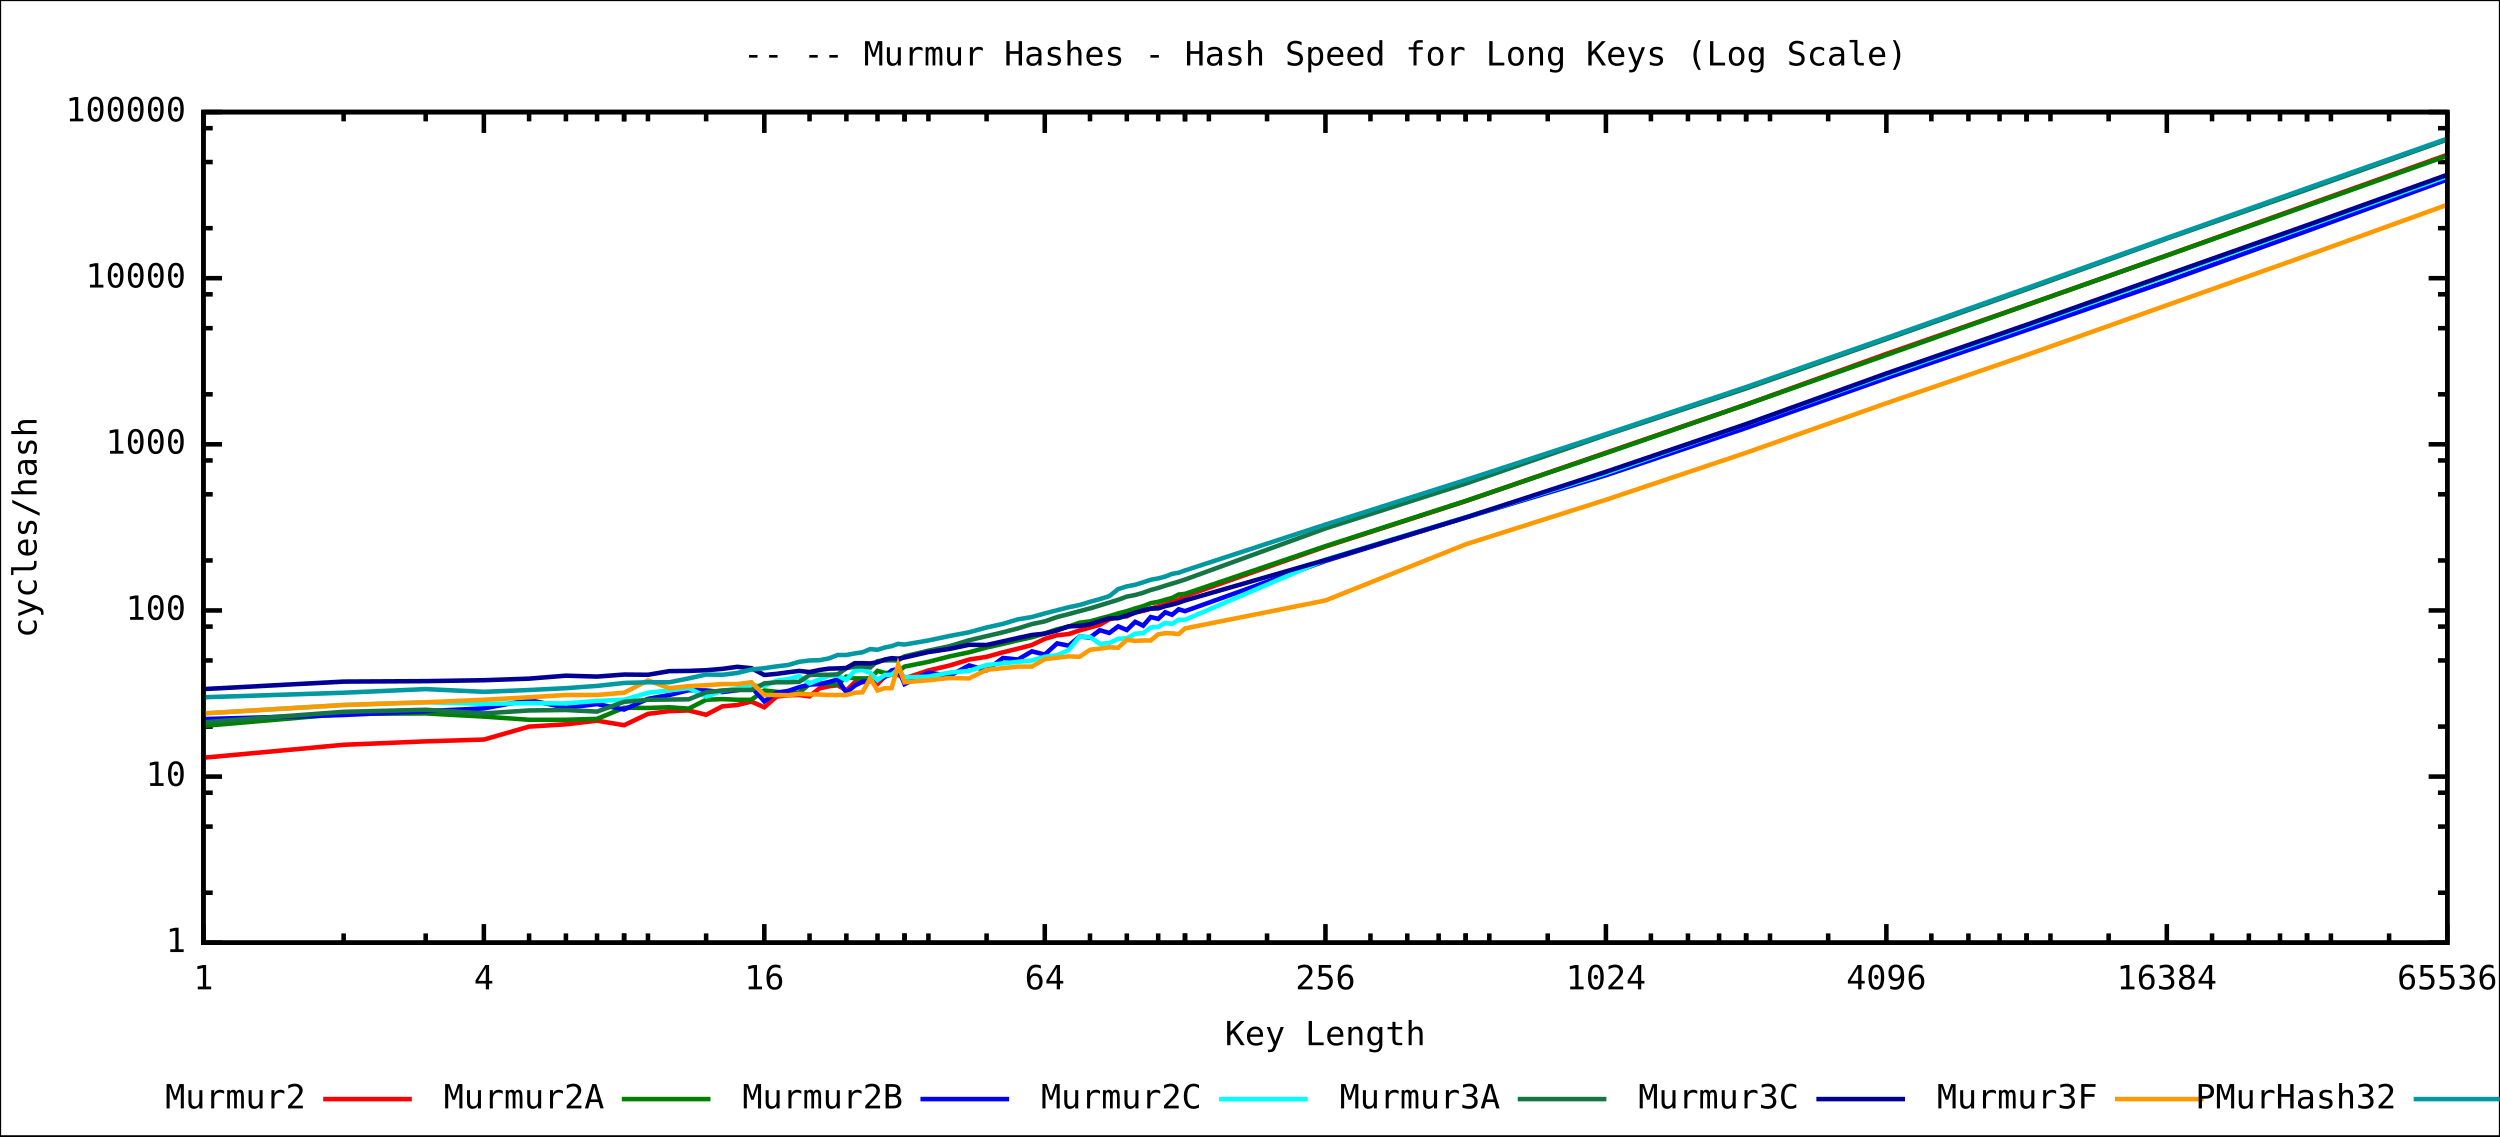
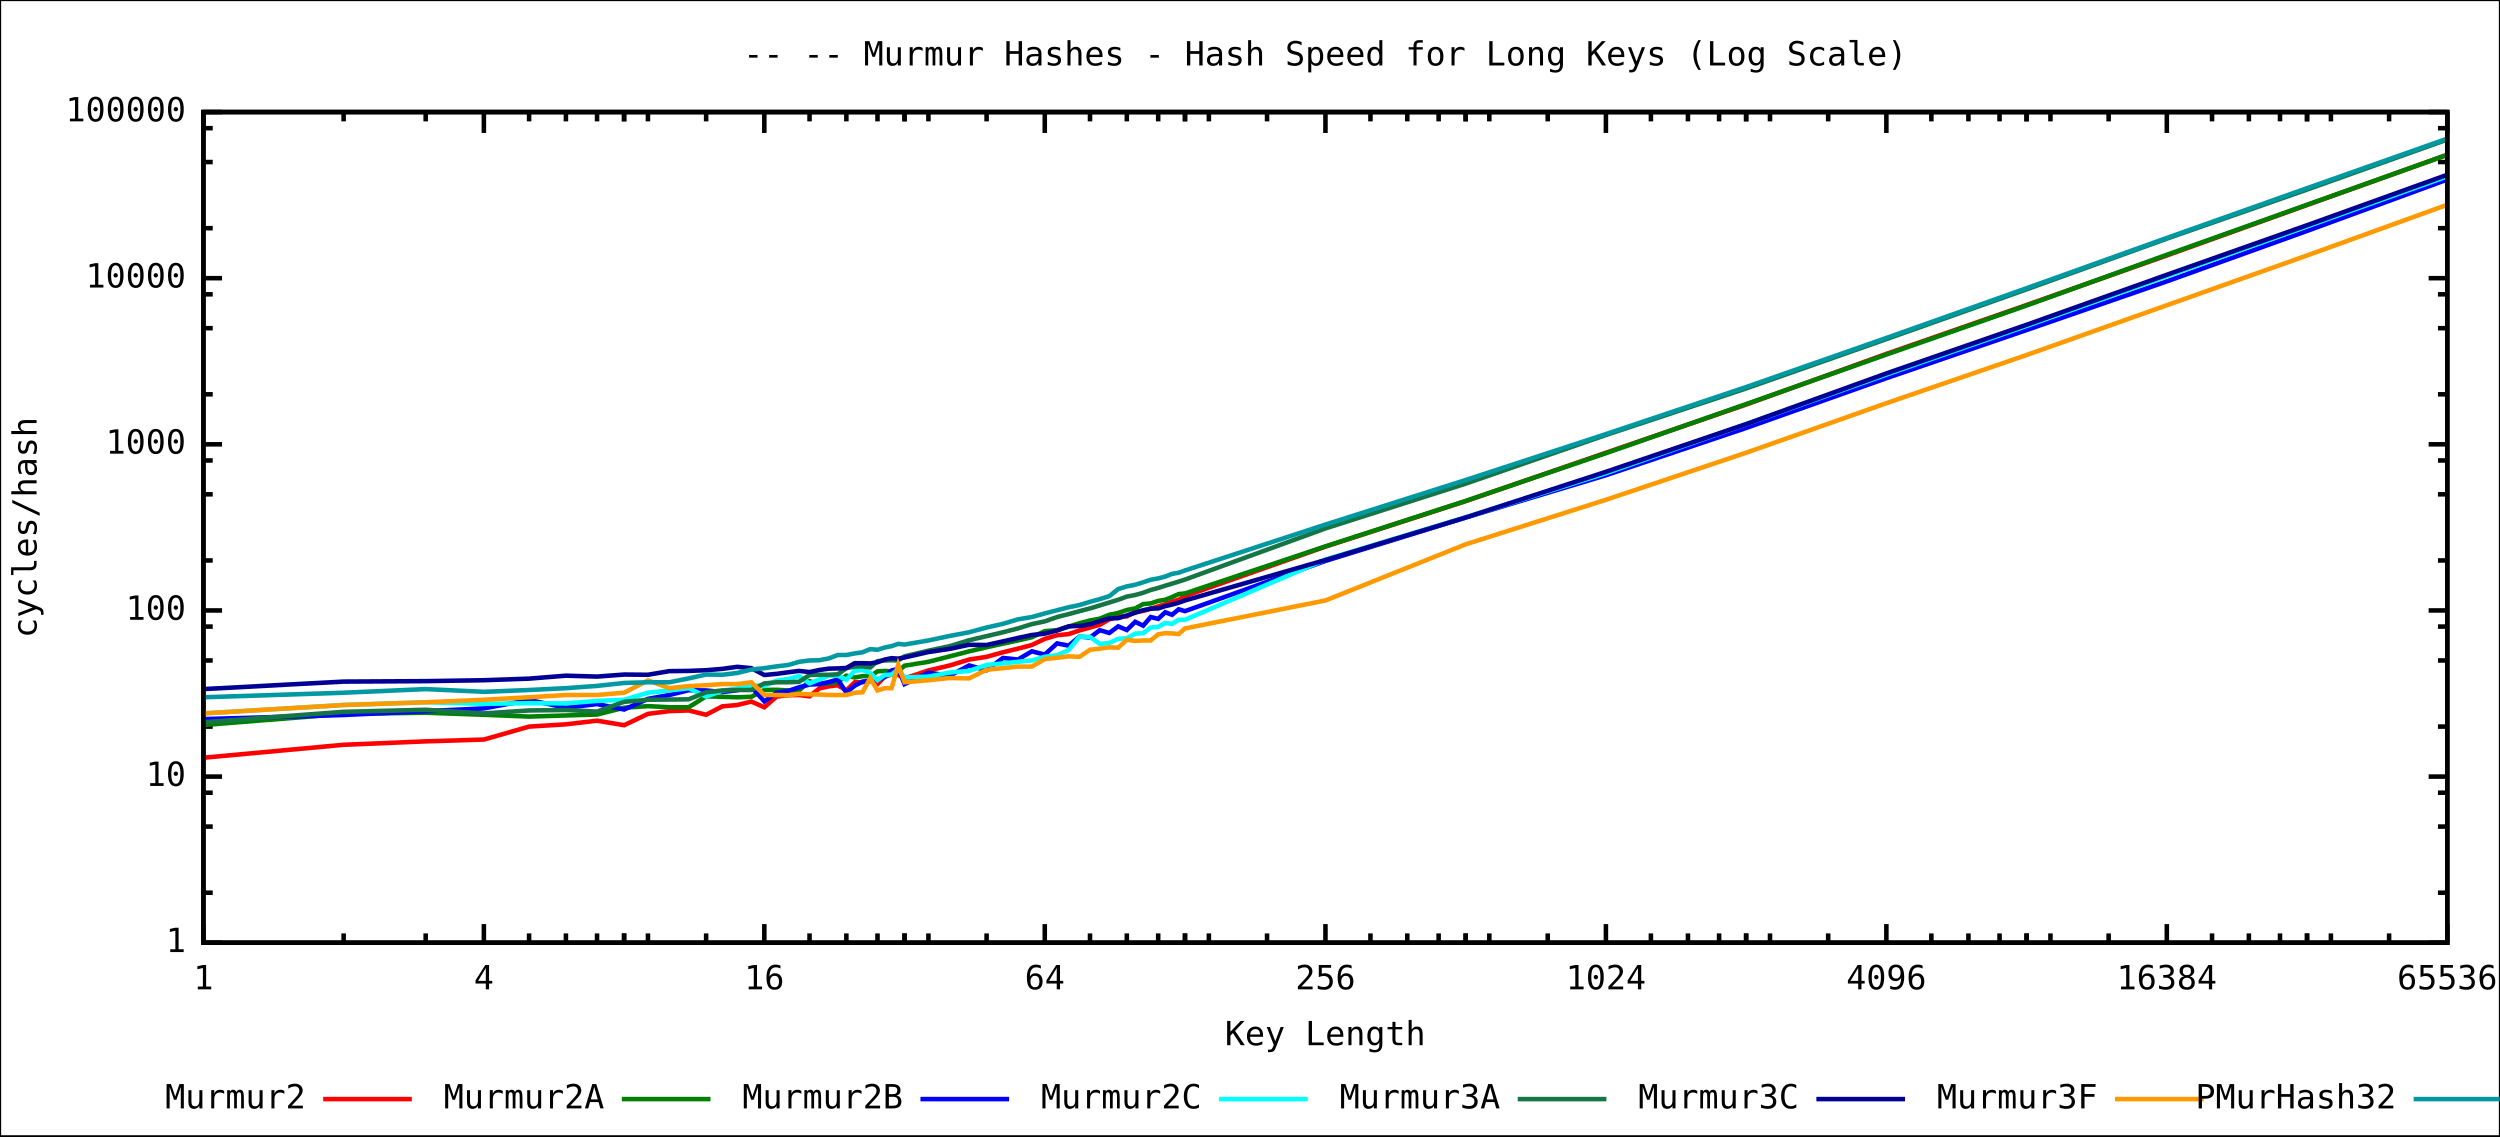
<svg xmlns="http://www.w3.org/2000/svg" xmlns:xlink="http://www.w3.org/1999/xlink" width="1100" height="500" viewBox="0 0 1100 500">
  <rect x="0" y="0" width="1100" height="500" fill="#ffffff" stroke="black" stroke-width="1" />
  <g id="gnuplot_canvas">
    <defs>
      <circle id="gpDot" r="0.5" stroke-width="0.5" />
      <path id="gpPt0" stroke-width="0.244" stroke="currentColor" d="M-1,0 h2 M0,-1 v2" />
      <path id="gpPt1" stroke-width="0.244" stroke="currentColor" d="M-1,-1 L1,1 M1,-1 L-1,1" />
      <path id="gpPt2" stroke-width="0.244" stroke="currentColor" d="M-1,0 L1,0 M0,-1 L0,1 M-1,-1 L1,1 M-1,1 L1,-1" />
      <rect id="gpPt3" stroke-width="0.244" stroke="currentColor" x="-1" y="-1" width="2" height="2" />
      <rect id="gpPt4" stroke-width="0.244" stroke="currentColor" fill="currentColor" x="-1" y="-1" width="2" height="2" />
      <circle id="gpPt5" stroke-width="0.244" stroke="currentColor" cx="0" cy="0" r="1" />
      <use xlink:href="#gpPt5" id="gpPt6" fill="currentColor" stroke="none" />
      <path id="gpPt7" stroke-width="0.244" stroke="currentColor" d="M0,-1.33 L-1.33,0.67 L1.33,0.67 z" />
      <use xlink:href="#gpPt7" id="gpPt8" fill="currentColor" stroke="none" />
      <use xlink:href="#gpPt7" id="gpPt9" stroke="currentColor" transform="rotate(180)" />
      <use xlink:href="#gpPt9" id="gpPt10" fill="currentColor" stroke="none" />
      <use xlink:href="#gpPt3" id="gpPt11" stroke="currentColor" transform="rotate(45)" />
      <use xlink:href="#gpPt11" id="gpPt12" fill="currentColor" stroke="none" />
    </defs>
    <g style="fill:none; color:white; stroke:black; stroke-width:2.00; stroke-linecap:butt; stroke-linejoin:miter">
</g>
    <g style="fill:none; color:black; stroke:currentColor; stroke-width:2.00; stroke-linecap:butt; stroke-linejoin:miter">
      <path stroke="black" d="M89.5,414.8 L97.7,414.8 M1076.8,414.8 L1068.6,414.8  h0.01" />
      <g transform="translate(81.8,418.9)" style="stroke:none; fill:black; font-family:mono; font-size:11.00pt; text-anchor:end">
        <text> 1</text>
      </g>
      <path stroke="black" d="M89.5,392.8 L93.6,392.8 M1076.8,392.8 L1072.7,392.8 M89.5,363.7 L93.6,363.7 M1076.8,363.7 L1072.7,363.7    M89.5,348.8 L93.6,348.8 M1076.8,348.8 L1072.7,348.8 M89.5,341.7 L97.7,341.7 M1076.8,341.7 L1068.6,341.7     h0.01" />
      <g transform="translate(81.8,345.8)" style="stroke:none; fill:black; font-family:mono; font-size:11.00pt; text-anchor:end">
        <text> 10</text>
      </g>
      <path stroke="black" d="M89.5,319.7 L93.6,319.7 M1076.8,319.7 L1072.7,319.7 M89.5,290.6 L93.6,290.6 M1076.8,290.6 L1072.7,290.6    M89.5,275.7 L93.6,275.7 M1076.8,275.7 L1072.7,275.7 M89.5,268.6 L97.7,268.6 M1076.8,268.6 L1068.6,268.6     h0.01" />
      <g transform="translate(81.8,272.7)" style="stroke:none; fill:black; font-family:mono; font-size:11.00pt; text-anchor:end">
        <text> 100</text>
      </g>
      <path stroke="black" d="M89.5,246.6 L93.6,246.6 M1076.8,246.6 L1072.7,246.6 M89.5,217.5 L93.6,217.5 M1076.8,217.5 L1072.7,217.5    M89.5,202.6 L93.6,202.6 M1076.8,202.6 L1072.7,202.6 M89.5,195.5 L97.7,195.5 M1076.8,195.5 L1068.6,195.5     h0.01" />
      <g transform="translate(81.8,199.6)" style="stroke:none; fill:black; font-family:mono; font-size:11.00pt; text-anchor:end">
        <text> 1000</text>
      </g>
      <path stroke="black" d="M89.5,173.5 L93.6,173.5 M1076.8,173.5 L1072.7,173.5 M89.5,144.4 L93.6,144.4 M1076.8,144.4 L1072.7,144.4    M89.5,129.5 L93.6,129.5 M1076.8,129.5 L1072.7,129.5 M89.5,122.4 L97.7,122.4 M1076.8,122.4 L1068.6,122.4     h0.01" />
      <g transform="translate(81.8,126.5)" style="stroke:none; fill:black; font-family:mono; font-size:11.00pt; text-anchor:end">
        <text> 10000</text>
      </g>
      <path stroke="black" d="M89.5,100.4 L93.6,100.4 M1076.8,100.4 L1072.7,100.4 M89.5,71.3 L93.6,71.3 M1076.8,71.3 L1072.7,71.3    M89.5,56.4 L93.6,56.4 M1076.8,56.4 L1072.7,56.4 M89.5,49.3 L97.7,49.3 M1076.8,49.3 L1068.6,49.3     h0.01" />
      <g transform="translate(81.8,53.4)" style="stroke:none; fill:black; font-family:mono; font-size:11.00pt; text-anchor:end">
        <text> 100000</text>
      </g>
      <path stroke="black" d="M89.5,414.8 L89.5,406.6 M89.5,49.3 L89.5,57.5  h0.01" />
      <g transform="translate(89.5,435.3)" style="stroke:none; fill:black; font-family:mono; font-size:11.00pt; text-anchor:middle">
        <text> 1</text>
      </g>
      <path stroke="black" d="M151.2,414.8 L151.2,410.7 M151.2,49.3 L151.2,53.4 M187.3,414.8 L187.3,410.7 M187.3,49.3 L187.3,53.4    M212.9,414.8 L212.9,410.7 M212.9,49.3 L212.9,53.4 M232.8,414.8 L232.8,410.7 M232.8,49.3 L232.8,53.4    M249.0,414.8 L249.0,410.7 M249.0,49.3 L249.0,53.4 M262.7,414.8 L262.7,410.7 M262.7,49.3 L262.7,53.4    M274.6,414.8 L274.6,410.7 M274.6,49.3 L274.6,53.4 M285.1,414.8 L285.1,410.7 M285.1,49.3 L285.1,53.4    M212.9,414.8 L212.9,406.6 M212.9,49.3 L212.9,57.5  h0.01" />
      <g transform="translate(212.9,435.3)" style="stroke:none; fill:black; font-family:mono; font-size:11.00pt; text-anchor:middle">
        <text> 4</text>
      </g>
      <path stroke="black" d="M274.6,414.8 L274.6,410.7 M274.6,49.3 L274.6,53.4 M310.7,414.8 L310.7,410.7 M310.7,49.3 L310.7,53.4    M336.3,414.8 L336.3,410.7 M336.3,49.3 L336.3,53.4 M356.2,414.8 L356.2,410.7 M356.2,49.3 L356.2,53.4    M372.4,414.8 L372.4,410.7 M372.4,49.3 L372.4,53.4 M386.1,414.8 L386.1,410.7 M386.1,49.3 L386.1,53.4    M398.0,414.8 L398.0,410.7 M398.0,49.3 L398.0,53.4 M408.5,414.8 L408.5,410.7 M408.5,49.3 L408.5,53.4    M336.3,414.8 L336.3,406.6 M336.3,49.3 L336.3,57.5  h0.01" />
      <g transform="translate(336.3,435.3)" style="stroke:none; fill:black; font-family:mono; font-size:11.00pt; text-anchor:middle">
        <text> 16</text>
      </g>
      <path stroke="black" d="M398.0,414.8 L398.0,410.7 M398.0,49.3 L398.0,53.4 M434.1,414.8 L434.1,410.7 M434.1,49.3 L434.1,53.4    M459.7,414.8 L459.7,410.7 M459.7,49.3 L459.7,53.4 M479.6,414.8 L479.6,410.7 M479.6,49.3 L479.6,53.4    M495.8,414.8 L495.8,410.7 M495.8,49.3 L495.8,53.4 M509.6,414.8 L509.6,410.7 M509.6,49.3 L509.6,53.4    M521.4,414.8 L521.4,410.7 M521.4,49.3 L521.4,53.4 M531.9,414.8 L531.9,410.7 M531.9,49.3 L531.9,53.4    M459.7,414.8 L459.7,406.6 M459.7,49.3 L459.7,57.5  h0.01" />
      <g transform="translate(459.7,435.3)" style="stroke:none; fill:black; font-family:mono; font-size:11.00pt; text-anchor:middle">
        <text> 64</text>
      </g>
      <path stroke="black" d="M521.4,414.8 L521.4,410.7 M521.4,49.3 L521.4,53.4 M557.5,414.8 L557.5,410.7 M557.5,49.3 L557.5,53.4    M583.2,414.8 L583.2,410.7 M583.2,49.3 L583.2,53.4 M603.0,414.8 L603.0,410.7 M603.0,49.3 L603.0,53.4    M619.2,414.8 L619.2,410.7 M619.2,49.3 L619.2,53.4 M633.0,414.8 L633.0,410.7 M633.0,49.3 L633.0,53.4    M644.9,414.8 L644.9,410.7 M644.9,49.3 L644.9,53.4 M655.3,414.8 L655.3,410.7 M655.3,49.3 L655.3,53.4    M583.2,414.8 L583.2,406.6 M583.2,49.3 L583.2,57.5  h0.01" />
      <g transform="translate(583.2,435.3)" style="stroke:none; fill:black; font-family:mono; font-size:11.00pt; text-anchor:middle">
        <text> 256</text>
      </g>
      <path stroke="black" d="M644.9,414.8 L644.9,410.7 M644.9,49.3 L644.9,53.4 M681.0,414.8 L681.0,410.7 M681.0,49.3 L681.0,53.4    M706.6,414.8 L706.6,410.7 M706.6,49.3 L706.6,53.4 M726.4,414.8 L726.4,410.7 M726.4,49.3 L726.4,53.4    M742.7,414.8 L742.7,410.7 M742.7,49.3 L742.7,53.4 M756.4,414.8 L756.4,410.7 M756.4,49.3 L756.4,53.4    M768.3,414.8 L768.3,410.7 M768.3,49.3 L768.3,53.4 M778.8,414.8 L778.8,410.7 M778.8,49.3 L778.8,53.4    M706.6,414.8 L706.6,406.6 M706.6,49.3 L706.6,57.5  h0.01" />
      <g transform="translate(706.6,435.3)" style="stroke:none; fill:black; font-family:mono; font-size:11.00pt; text-anchor:middle">
        <text> 1024</text>
      </g>
      <path stroke="black" d="M768.3,414.8 L768.3,410.7 M768.3,49.3 L768.3,53.4 M804.4,414.8 L804.4,410.7 M804.4,49.3 L804.4,53.4    M830.0,414.8 L830.0,410.7 M830.0,49.3 L830.0,53.4 M849.8,414.8 L849.8,410.7 M849.8,49.3 L849.8,53.4    M866.1,414.8 L866.1,410.7 M866.1,49.3 L866.1,53.4 M879.8,414.8 L879.8,410.7 M879.8,49.3 L879.8,53.4    M891.7,414.8 L891.7,410.7 M891.7,49.3 L891.7,53.4 M902.2,414.8 L902.2,410.7 M902.2,49.3 L902.2,53.4    M830.0,414.8 L830.0,406.6 M830.0,49.3 L830.0,57.5  h0.01" />
      <g transform="translate(830.0,435.3)" style="stroke:none; fill:black; font-family:mono; font-size:11.00pt; text-anchor:middle">
        <text> 4096</text>
      </g>
      <path stroke="black" d="M891.7,414.8 L891.7,410.7 M891.7,49.3 L891.7,53.4 M927.8,414.8 L927.8,410.7 M927.8,49.3 L927.8,53.4    M953.4,414.8 L953.4,410.7 M953.4,49.3 L953.4,53.4 M973.3,414.8 L973.3,410.7 M973.3,49.3 L973.3,53.4    M989.5,414.8 L989.5,410.7 M989.5,49.3 L989.5,53.4 M1003.2,414.8 L1003.2,410.7 M1003.2,49.3 L1003.2,53.4    M1015.1,414.8 L1015.1,410.7 M1015.1,49.3 L1015.1,53.4 M1025.6,414.8 L1025.6,410.7 M1025.6,49.3 L1025.6,53.4    M953.4,414.8 L953.4,406.6 M953.4,49.3 L953.4,57.5  h0.01" />
      <g transform="translate(953.4,435.3)" style="stroke:none; fill:black; font-family:mono; font-size:11.00pt; text-anchor:middle">
        <text> 16384</text>
      </g>
      <path stroke="black" d="M1015.1,414.8 L1015.1,410.7 M1015.1,49.3 L1015.1,53.4 M1051.2,414.8 L1051.2,410.7 M1051.2,49.3 L1051.2,53.4    M1076.8,414.8 L1076.8,410.7 M1076.8,49.3 L1076.8,53.4 M1076.8,414.8 L1076.8,406.6 M1076.8,49.3 L1076.8,57.5     h0.01" />
      <g transform="translate(1076.8,435.3)" style="stroke:none; fill:black; font-family:mono; font-size:11.00pt; text-anchor:middle">
        <text> 65536</text>
      </g>
      <path stroke="black" d="M89.5,49.3 L89.5,414.8 L1076.8,414.8 L1076.8,49.3 L89.5,49.3 Z  h0.01" />
      <g transform="translate(16.1,232.1) rotate(270)" style="stroke:none; fill:black; font-family:mono; font-size:11.00pt; text-anchor:middle">
        <text>cycles/hash</text>
      </g>
      <g transform="translate(583.1,459.9)" style="stroke:none; fill:black; font-family:mono; font-size:11.00pt; text-anchor:middle">
        <text>Key Length</text>
      </g>
      <g transform="translate(583.1,28.8)" style="stroke:none; fill:black; font-family:mono; font-size:11.00pt; text-anchor:middle">
        <text>
          <a href="Murmur_Hashes.short.svg">--</a>
          <a href="Murmur_Hashes.medium.svg">--</a> Murmur Hashes - Hash Speed for Long Keys (Log Scale)</text>
      </g>
    </g>
    <g id="Murmur2">
      <g style="fill:none; color:red; stroke:currentColor; stroke-width:2.00; stroke-linecap:butt; stroke-linejoin:miter">
        <g visibility="visible">
          <g transform="translate(134.5,487.7)" style="stroke:none; fill:black; font-family:mono; font-size:11.00pt; text-anchor:end">
            <text>Murmur2</text>
          </g>
          <path d="M142.2,483.6 L181.2,483.6  h0.01" />
        </g>
        <path d="M89.5,333.4 L151.2,327.7 L187.3,326.2 L212.9,325.4 L232.8,319.7 L249.0,318.7 L262.7,317.1 L274.6,319.1    L285.1,314.1 L294.5,312.9 L303.0,312.6 L310.7,314.5 L317.8,310.8 L324.4,310.2 L330.6,308.7 L336.3,311.2    L341.7,306.5 L346.8,305.9 L351.6,305.8 L356.2,306.4 L360.5,302.9 L364.7,302.0 L368.6,301.5 L372.4,303.8    L376.1,300.2 L379.5,300.2 L382.9,299.3 L386.1,301.0 L389.3,297.7 L392.3,296.8 L395.2,296.9 L398.0,298.5    L408.5,295.0 L417.9,292.8 L426.4,290.2 L434.1,289.0 L441.3,287.0 L447.9,285.4 L454.0,283.8 L459.7,281.1    L465.1,279.5 L470.2,279.0 L475.0,277.4 L479.6,276.1 L483.9,274.9 L488.1,272.5 L492.0,271.3 L495.8,271.2    L499.5,269.3 L503.0,268.8 L506.3,267.8 L509.6,266.8 L512.7,265.9 L515.7,264.7 L518.6,263.9 L521.4,262.3    L583.2,240.5 L644.9,220.5 L706.6,199.2 L768.3,178.0 L830.0,155.7 L891.7,134.2 L953.4,112.4 L1015.1,90.2    L1076.8,68.1  h0.01" />
      </g>
    </g>
    <g id="Murmur2A">
      <g style="fill:none; color:green; stroke:currentColor; stroke-width:2.00; stroke-linecap:butt; stroke-linejoin:miter">
        <g visibility="visible">
          <g transform="translate(265.9,487.7)" style="stroke:none; fill:black; font-family:mono; font-size:11.00pt; text-anchor:end">
            <text>Murmur2A</text>
          </g>
          <path d="M273.6,483.6 L312.6,483.6  h0.01" />
        </g>
-         <path d="M89.5,319.4 L151.2,314.1 L187.3,313.9 L212.9,315.3 L232.8,316.7 L249.0,316.7 L262.7,316.3 L274.6,311.4    L285.1,311.5 L294.5,311.2 L303.0,311.8 L310.7,307.9 L317.8,307.6 L324.4,307.9 L330.6,307.9 L336.3,303.8    L341.7,304.4 L346.8,304.8 L351.6,304.8 L356.2,301.0 L360.5,300.7 L364.7,301.0 L368.6,301.3 L372.4,297.7    L376.1,298.5 L379.5,298.5 L382.9,298.5 L386.1,295.2 L389.3,296.1 L392.3,296.1 L395.2,295.5 L398.0,293.3    L408.5,291.2 L417.9,288.8 L426.4,287.0 L434.1,284.9 L441.3,283.3 L447.9,281.7 L454.0,280.4 L459.7,278.7    L465.1,276.9 L470.2,275.7 L475.0,274.0 L479.6,273.4 L483.9,272.2 L488.1,271.1 L492.0,269.9 L495.8,268.9    L499.5,267.7 L503.0,266.7 L506.3,265.4 L509.6,264.8 L512.7,263.9 L515.7,263.1 L518.6,261.6 L521.4,261.3    L583.2,240.3 L644.9,220.4 L706.6,199.4 L768.3,178.0 L830.0,156.2 L891.7,134.2 L953.4,112.4 L1015.1,90.5    L1076.8,68.5  h0.01" />
+         <path d="M89.5,319.0 L151.2,314.1 L187.3,313.6 L212.9,314.5 L232.8,315.3 L249.0,314.8 L262.7,314.4 L274.6,311.4    L285.1,310.7 L294.5,311.2 L303.0,311.2 L310.7,306.4 L317.8,306.6 L324.4,306.8 L330.6,306.6 L336.3,303.6    L341.7,303.5 L346.8,303.8 L351.6,303.8 L356.2,299.7 L360.5,301.0 L364.7,300.6 L368.6,300.2 L372.4,297.3    L376.1,298.1 L379.5,297.5 L382.9,297.5 L386.1,295.4 L389.3,295.2 L392.3,295.4 L395.2,295.4 L398.0,292.9    L408.5,291.2 L417.9,288.8 L426.4,286.6 L434.1,284.8 L441.3,283.2 L447.9,281.8 L454.0,280.4 L459.7,277.7    L465.1,277.3 L470.2,275.7 L475.0,274.2 L479.6,273.0 L483.9,272.2 L488.1,270.5 L492.0,269.7 L495.8,268.4    L499.5,267.7 L503.0,265.8 L506.3,265.5 L509.6,264.4 L512.7,263.9 L515.7,262.7 L518.6,261.4 L521.4,261.1    L583.2,240.4 L644.9,220.4 L706.6,199.4 L768.3,177.8 L830.0,156.0 L891.7,134.4 L953.4,112.1 L1015.1,90.1    L1076.8,68.1  h0.01" />
      </g>
    </g>
    <g id="Murmur2B">
      <g style="fill:none; color:blue; stroke:currentColor; stroke-width:2.00; stroke-linecap:butt; stroke-linejoin:miter">
        <g visibility="visible">
          <g transform="translate(397.3,487.7)" style="stroke:none; fill:black; font-family:mono; font-size:11.00pt; text-anchor:end">
            <text>Murmur2B</text>
          </g>
          <path d="M405.0,483.6 L444.0,483.6  h0.01" />
        </g>
        <path d="M89.5,316.4 L151.2,314.6 L187.3,312.9 L212.9,311.7 L232.8,308.0 L249.0,311.4 L262.7,309.8 L274.6,312.2    L285.1,307.5 L294.5,305.8 L303.0,303.7 L310.7,303.8 L317.8,304.5 L324.4,303.7 L330.6,302.3 L336.3,308.6    L341.7,304.8 L346.8,304.0 L351.6,302.4 L356.2,301.2 L360.5,301.0 L364.7,300.1 L368.6,299.0 L372.4,304.7    L376.1,301.7 L379.5,299.9 L382.9,299.7 L386.1,299.2 L389.3,297.9 L392.3,295.0 L395.2,294.3 L398.0,301.0    L408.5,296.0 L417.9,297.3 L426.4,292.8 L434.1,294.9 L441.3,289.5 L447.9,290.2 L454.0,286.6 L459.7,288.0    L465.1,283.1 L470.2,284.1 L475.0,280.1 L479.6,280.5 L483.9,277.3 L488.1,278.5 L492.0,275.6 L495.8,277.2    L499.5,273.6 L503.0,275.3 L506.3,271.5 L509.6,272.3 L512.7,269.4 L515.7,270.5 L518.6,268.1 L521.4,268.9    L583.2,246.8 L644.9,227.7 L706.6,209.1 L768.3,188.3 L830.0,166.4 L891.7,145.2 L953.4,123.8 L1015.1,101.6    L1076.8,79.0  h0.01" />
      </g>
    </g>
    <g id="Murmur2C">
      <g style="fill:none; color:cyan; stroke:currentColor; stroke-width:2.00; stroke-linecap:butt; stroke-linejoin:miter">
        <g visibility="visible">
          <g transform="translate(528.7,487.7)" style="stroke:none; fill:black; font-family:mono; font-size:11.00pt; text-anchor:end">
            <text>Murmur2C</text>
          </g>
          <path d="M536.4,483.6 L575.4,483.6  h0.01" />
        </g>
        <path d="M89.5,313.9 L151.2,310.2 L187.3,309.0 L212.9,309.7 L232.8,309.4 L249.0,309.5 L262.7,308.4 L274.6,307.9    L285.1,304.8 L294.5,303.8 L303.0,302.8 L310.7,306.5 L317.8,303.9 L324.4,302.9 L330.6,301.7 L336.3,301.8    L341.7,299.5 L346.8,298.8 L351.6,297.5 L356.2,300.7 L360.5,299.0 L364.7,297.3 L368.6,297.3 L372.4,299.1    L376.1,295.1 L379.5,294.8 L382.9,296.1 L386.1,299.3 L389.3,297.0 L392.3,296.8 L395.2,294.5 L398.0,298.1    L408.5,297.7 L417.9,295.9 L426.4,295.2 L434.1,292.6 L441.3,291.9 L447.9,291.2 L454.0,290.6 L459.7,289.0    L465.1,288.3 L470.2,286.0 L475.0,280.1 L479.6,280.3 L483.9,283.3 L488.1,282.9 L492.0,281.1 L495.8,280.8    L499.5,278.8 L503.0,278.6 L506.3,276.1 L509.6,275.8 L512.7,274.1 L515.7,274.5 L518.6,272.7 L521.4,272.7    L583.2,246.2 L644.9,227.6 L706.6,208.2 L768.3,186.6 L830.0,164.8 L891.7,143.4 L953.4,121.5 L1015.1,99.6    L1076.8,77.6  h0.01" />
      </g>
    </g>
    <g id="Murmur3A">
      <g style="fill:none; color:#157545; stroke:currentColor; stroke-width:2.00; stroke-linecap:butt; stroke-linejoin:miter">
        <g visibility="visible">
          <g transform="translate(660.1,487.7)" style="stroke:none; fill:black; font-family:mono; font-size:11.00pt; text-anchor:end">
            <text>Murmur3A</text>
          </g>
          <path d="M667.8,483.6 L706.8,483.6  h0.01" />
        </g>
        <path d="M89.5,317.8 L151.2,313.2 L187.3,312.3 L212.9,313.9 L232.8,312.6 L249.0,312.4 L262.7,313.1 L274.6,308.8    L285.1,307.9 L294.5,307.8 L303.0,307.7 L310.7,304.6 L317.8,303.8 L324.4,303.6 L330.6,303.6 L336.3,300.7    L341.7,300.2 L346.8,300.2 L351.6,300.0 L356.2,297.0 L360.5,296.9 L364.7,296.9 L368.6,296.7 L372.4,294.0    L376.1,293.3 L379.5,293.2 L382.9,293.7 L386.1,290.9 L389.3,290.6 L392.3,290.5 L395.2,290.6 L398.0,288.8    L408.5,286.3 L417.9,284.3 L426.4,281.7 L434.1,279.9 L441.3,278.2 L447.9,276.5 L454.0,274.6 L459.7,273.4    L465.1,271.5 L470.2,270.2 L475.0,268.9 L479.6,267.7 L483.9,266.4 L488.1,265.1 L492.0,263.9 L495.8,262.5    L499.5,261.8 L503.0,260.8 L506.3,259.6 L509.6,258.7 L512.7,257.7 L515.7,256.8 L518.6,255.9 L521.4,255.0    L583.2,232.5 L644.9,212.8 L706.6,191.4 L768.3,170.9 L830.0,149.2 L891.7,127.3 L953.4,105.0 L1015.1,83.4    L1076.8,61.4  h0.01" />
      </g>
    </g>
    <g id="Murmur3C">
      <g style="fill:none; color:#000094; stroke:currentColor; stroke-width:2.00; stroke-linecap:butt; stroke-linejoin:miter">
        <g visibility="visible">
          <g transform="translate(791.5,487.7)" style="stroke:none; fill:black; font-family:mono; font-size:11.00pt; text-anchor:end">
            <text>Murmur3C</text>
          </g>
          <path d="M799.2,483.6 L838.2,483.6  h0.01" />
        </g>
        <path d="M89.5,303.2 L151.2,299.9 L187.3,299.7 L212.9,299.3 L232.8,298.6 L249.0,297.3 L262.7,297.7 L274.6,296.8    L285.1,296.9 L294.5,295.3 L303.0,295.2 L310.7,294.9 L317.8,294.3 L324.4,293.4 L330.6,294.0 L336.3,297.0    L341.7,296.5 L346.8,295.8 L351.6,295.2 L356.2,295.7 L360.5,294.8 L364.7,294.2 L368.6,294.1 L372.4,293.9    L376.1,291.8 L379.5,291.8 L382.9,291.9 L386.1,291.4 L389.3,290.2 L392.3,289.6 L395.2,289.8 L398.0,289.3    L408.5,286.9 L417.9,285.5 L426.4,283.7 L434.1,283.8 L441.3,282.2 L447.9,280.7 L454.0,279.4 L459.7,278.8    L465.1,277.4 L470.2,275.6 L475.0,275.4 L479.6,274.7 L483.9,273.3 L488.1,272.1 L492.0,272.0 L495.8,270.8    L499.5,269.6 L503.0,268.5 L506.3,267.8 L509.6,267.7 L512.7,266.7 L515.7,266.0 L518.6,265.2 L521.4,264.2    L583.2,246.4 L644.9,227.7 L706.6,207.6 L768.3,186.6 L830.0,164.3 L891.7,142.9 L953.4,120.9 L1015.1,99.1    L1076.8,76.9  h0.01" />
      </g>
    </g>
    <g id="Murmur3F">
      <g style="fill:none; color:#FF9900; stroke:currentColor; stroke-width:2.00; stroke-linecap:butt; stroke-linejoin:miter">
        <g visibility="visible">
          <g transform="translate(922.9,487.7)" style="stroke:none; fill:black; font-family:mono; font-size:11.00pt; text-anchor:end">
            <text>Murmur3F</text>
          </g>
          <path d="M930.6,483.6 L969.6,483.6  h0.01" />
        </g>
        <path d="M89.5,313.9 L151.2,310.2 L187.3,309.0 L212.9,307.9 L232.8,306.8 L249.0,305.8 L262.7,305.8 L274.6,304.8    L285.1,299.4 L294.5,302.8 L303.0,301.9 L310.7,301.5 L317.8,301.0 L324.4,301.0 L330.6,300.2 L336.3,305.8    L341.7,305.8 L346.8,305.9 L351.6,305.3 L356.2,305.5 L360.5,305.6 L364.7,305.8 L368.6,305.8 L372.4,305.8    L376.1,304.8 L379.5,304.6 L382.9,298.4 L386.1,303.8 L389.3,302.8 L392.3,302.8 L395.2,292.5 L398.0,300.2    L408.5,299.3 L417.9,298.3 L426.4,298.5 L434.1,294.7 L441.3,294.0 L447.9,293.3 L454.0,293.3 L459.7,290.0    L465.1,289.4 L470.2,288.8 L475.0,289.0 L479.6,285.9 L483.9,285.4 L488.1,284.8 L492.0,285.0 L495.8,281.5    L499.5,282.0 L503.0,281.8 L506.3,281.8 L509.6,279.1 L512.7,278.6 L515.7,278.7 L518.6,279.0 L521.4,276.5    L583.2,264.2 L644.9,239.5 L706.6,219.9 L768.3,199.2 L830.0,177.4 L891.7,156.2 L953.4,134.3 L1015.1,112.4    L1076.8,90.1  h0.01" />
      </g>
    </g>
    <g id="PMurHash32">
      <g style="fill:none; color:#0099A1; stroke:currentColor; stroke-width:2.00; stroke-linecap:butt; stroke-linejoin:miter">
        <g visibility="visible">
          <g transform="translate(1054.3,487.7)" style="stroke:none; fill:black; font-family:mono; font-size:11.00pt; text-anchor:end">
            <text>PMurHash32</text>
          </g>
          <path d="M1062.0,483.6 L1099.9,483.6  h0.01" />
        </g>
        <path d="M89.5,306.8 L151.2,304.8 L187.3,303.2 L212.9,304.4 L232.8,303.6 L249.0,302.8 L262.7,301.8 L274.6,300.5    L285.1,300.2 L294.5,300.2 L303.0,298.5 L310.7,296.8 L317.8,296.9 L324.4,296.1 L330.6,294.6 L336.3,294.0    L341.7,293.2 L346.8,292.6 L351.6,291.2 L356.2,290.6 L360.5,290.5 L364.7,289.7 L368.6,288.2 L372.4,288.2    L376.1,287.5 L379.5,287.0 L382.9,285.6 L386.1,285.9 L389.3,284.9 L392.3,284.3 L395.2,283.3 L398.0,283.6    L408.5,281.8 L417.9,279.8 L426.4,278.2 L434.1,276.1 L441.3,274.5 L447.9,272.5 L454.0,271.5 L459.7,269.9    L465.1,268.5 L470.2,267.2 L475.0,266.2 L479.6,264.8 L483.9,263.6 L488.1,262.3 L492.0,259.2 L495.8,258.0    L499.5,257.3 L503.0,256.2 L506.3,255.1 L509.6,254.5 L512.7,253.7 L515.7,252.5 L518.6,252.0 L521.4,251.0    L583.2,230.8 L644.9,211.2 L706.6,191.0 L768.3,170.3 L830.0,148.7 L891.7,126.8 L953.4,104.7 L1015.1,82.8    L1076.8,61.0  h0.01" />
      </g>
    </g>
    <g style="fill:none; color:black; stroke:currentColor; stroke-width:2.00; stroke-linecap:butt; stroke-linejoin:miter">
      <path stroke="black" d="M89.5,49.3 L89.5,414.8 L1076.8,414.8 L1076.8,49.3 L89.5,49.3 Z  h0.01" />
    </g>
  </g>
  <text id="coord_text" text-anchor="start" pointer-events="none" font-size="12" font-family="Arial" visibility="hidden"> </text>
</svg>
